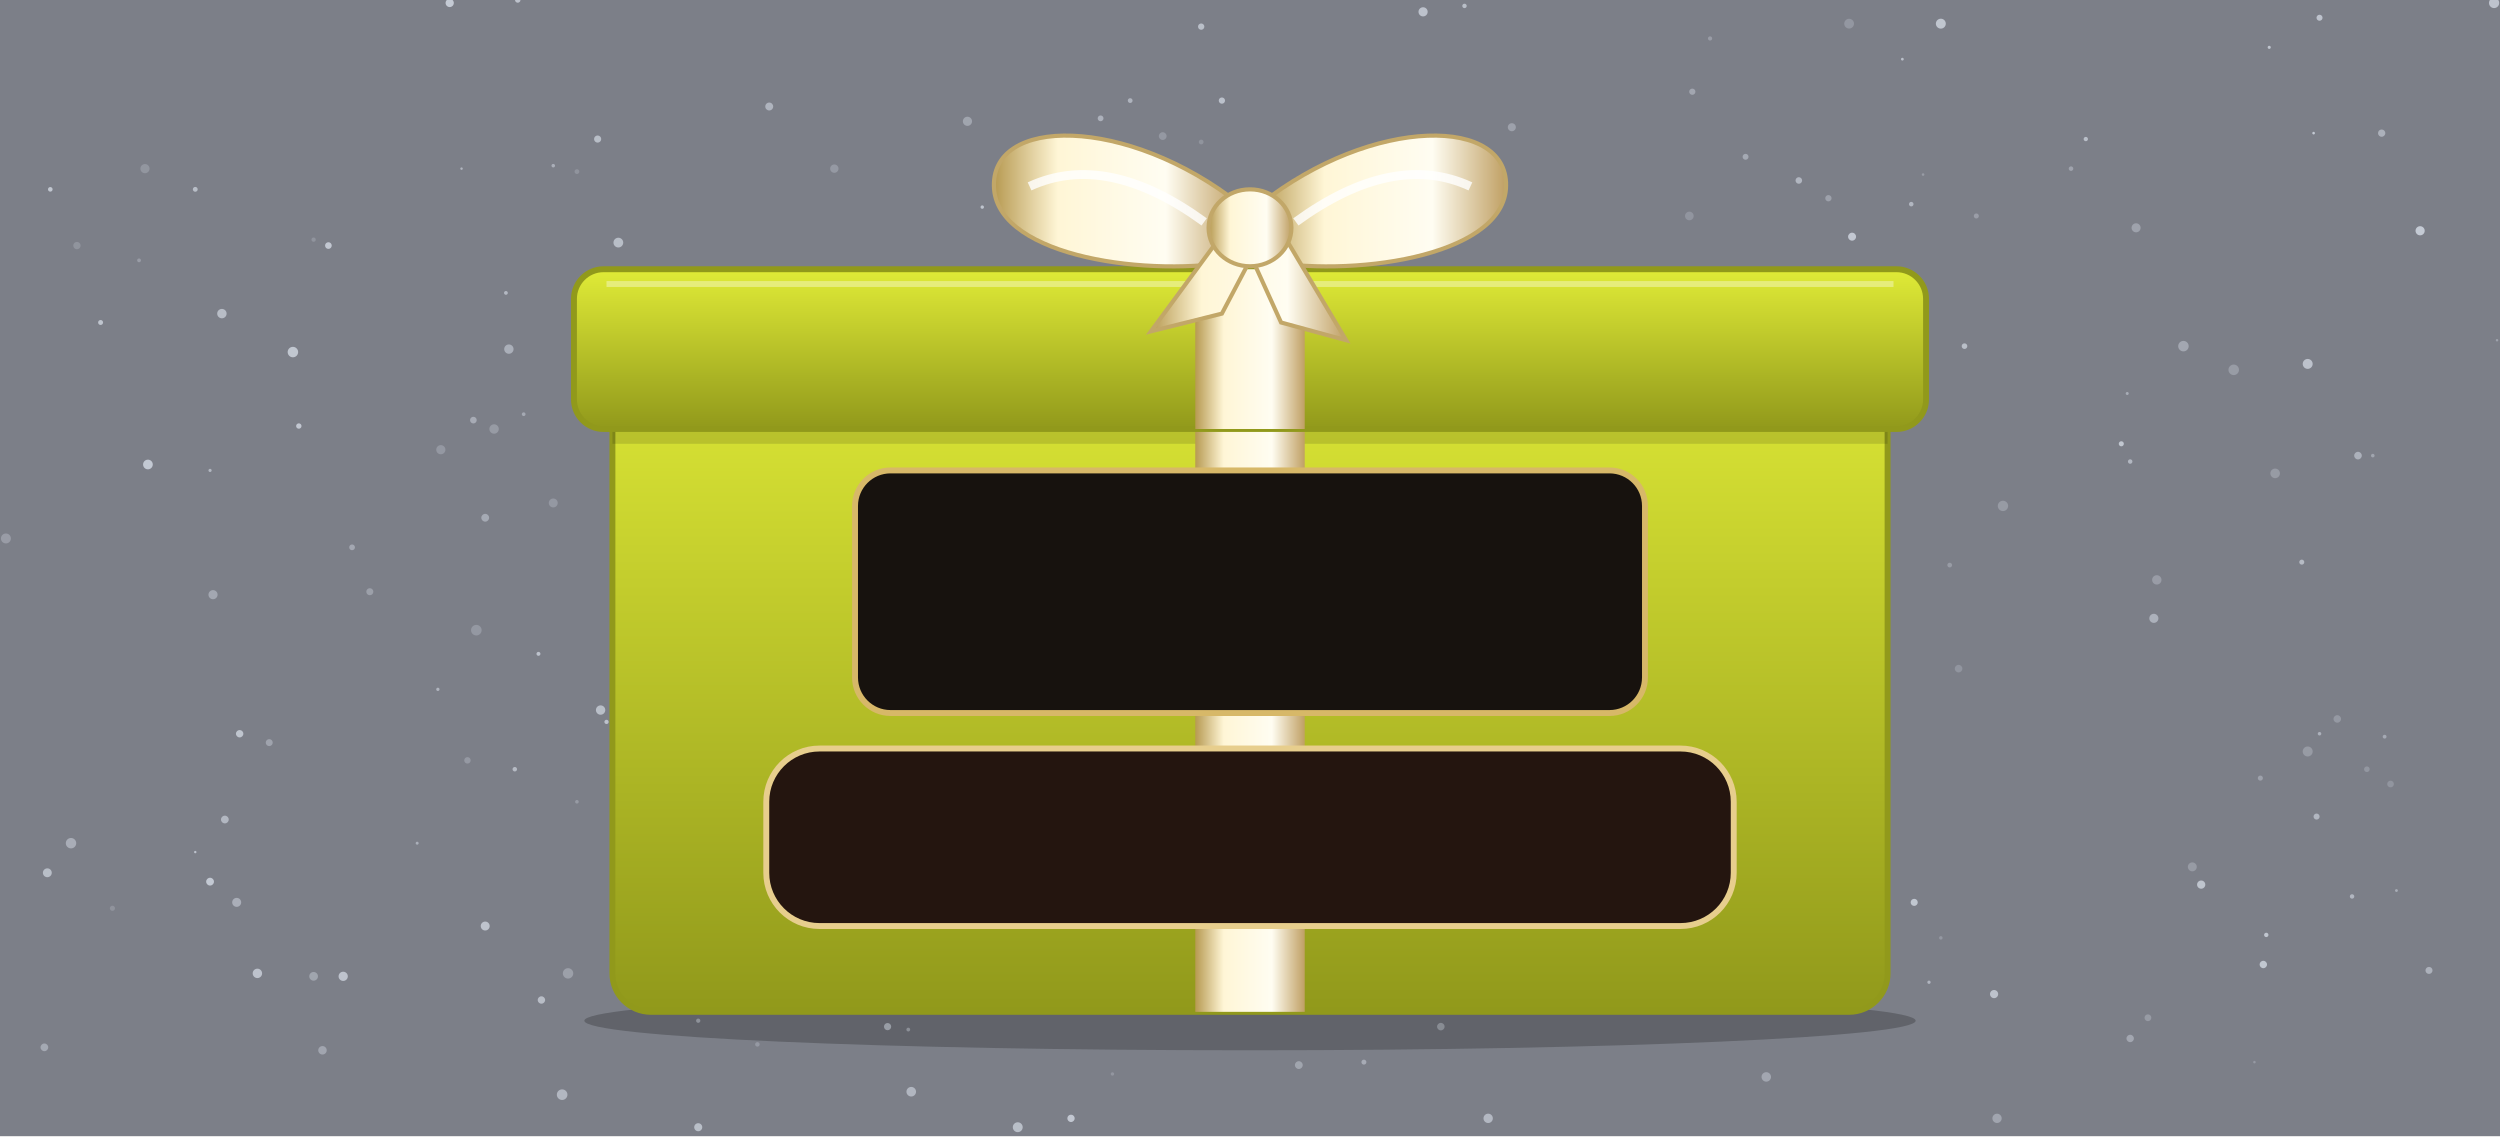
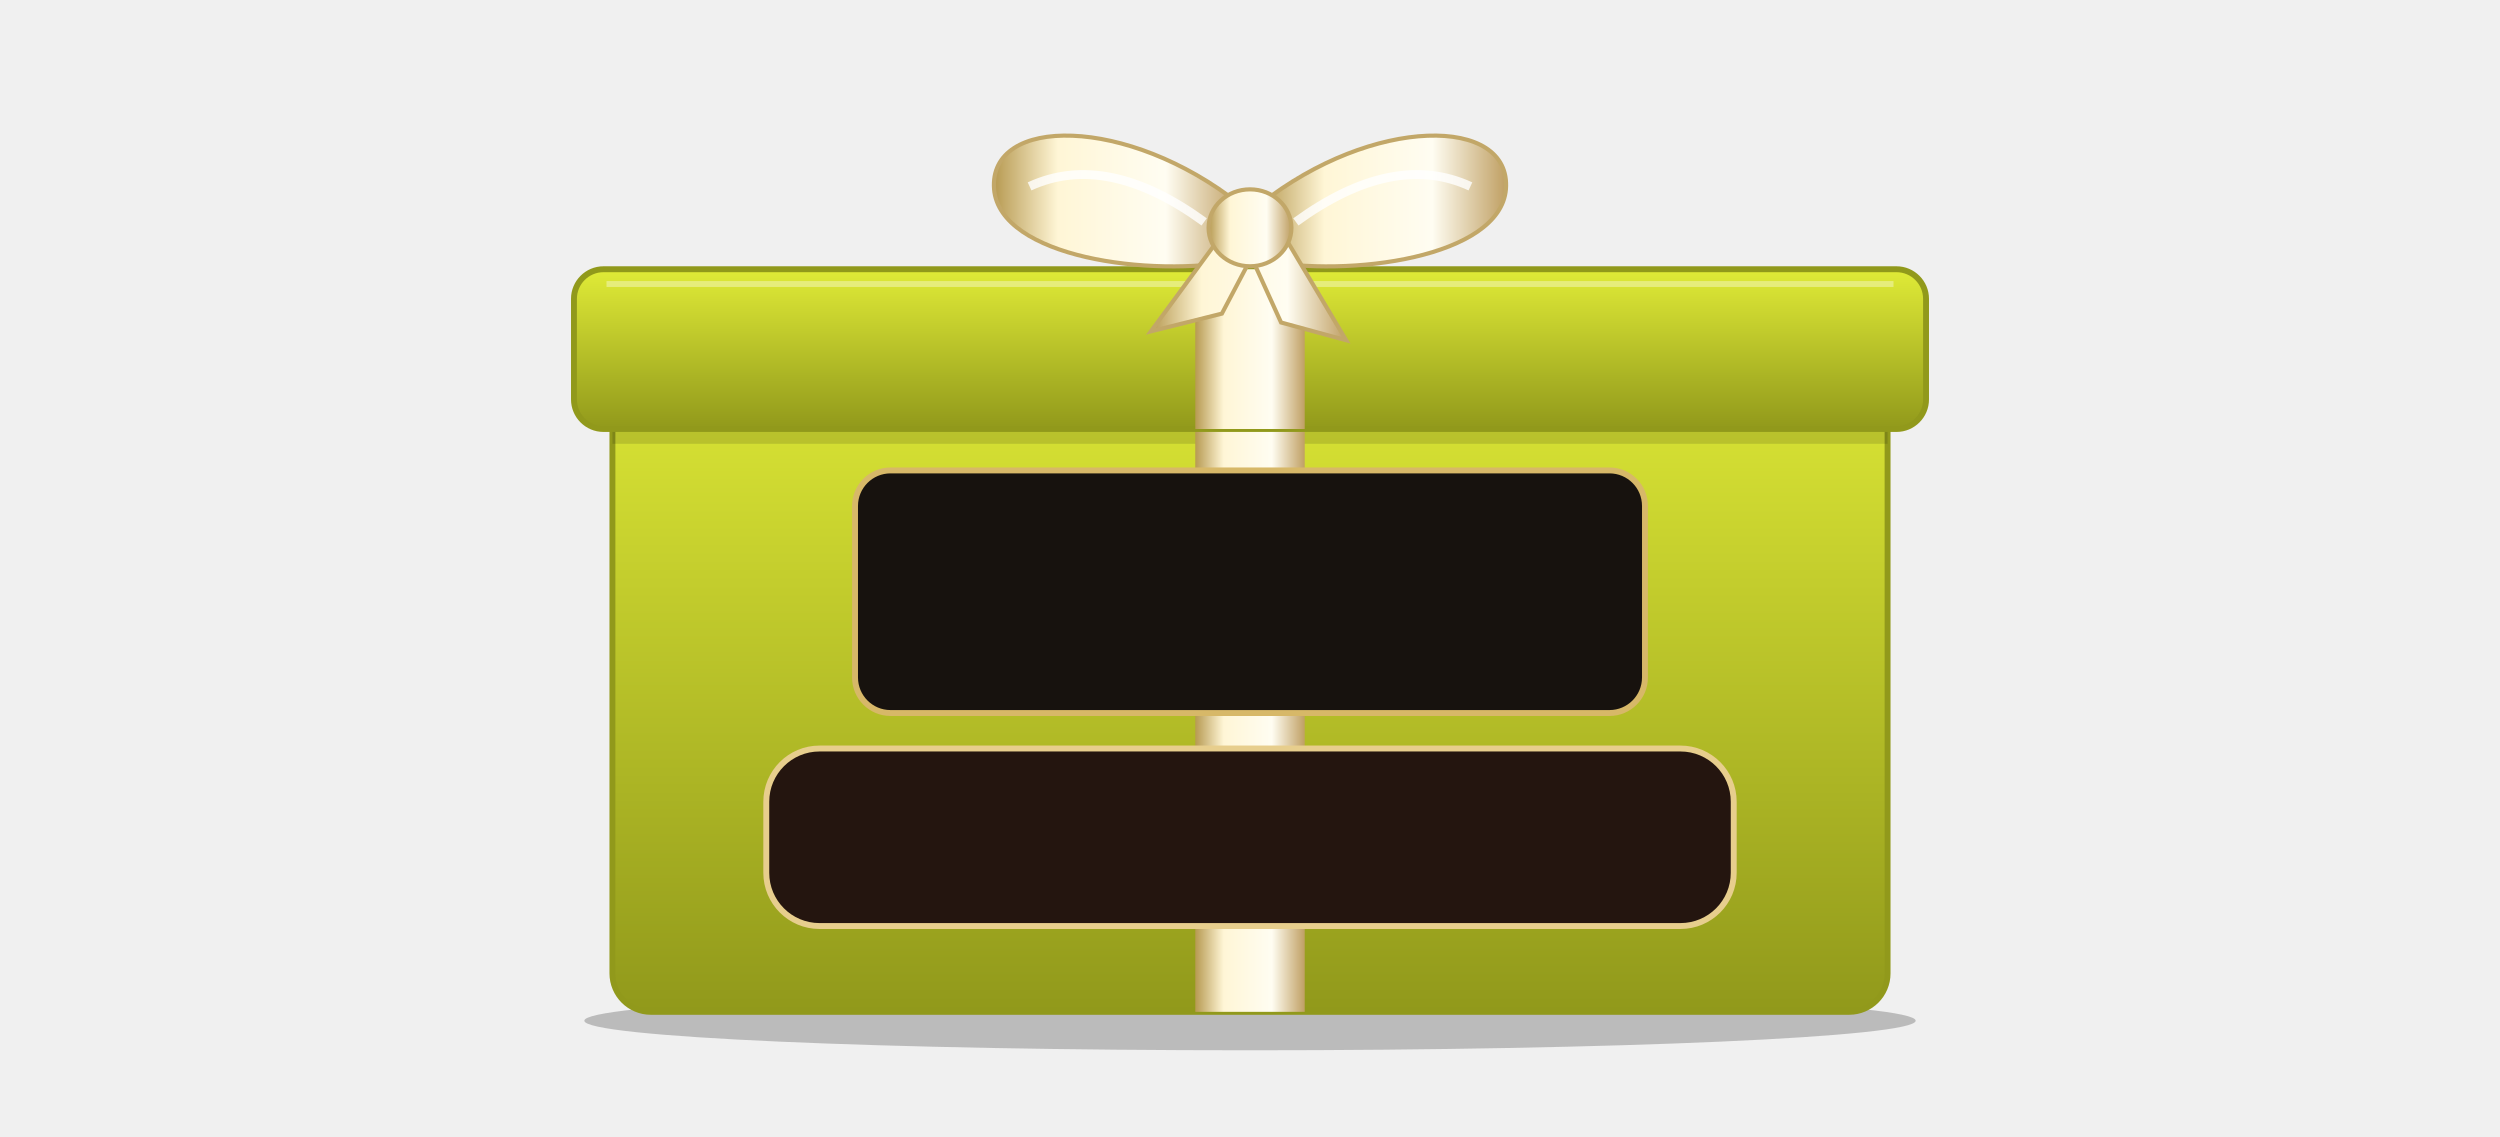
<svg xmlns="http://www.w3.org/2000/svg" width="845" height="384" viewBox="0 0 845 384">
  <defs>
    <linearGradient id="box" x2="0" y2="1">
      <stop stop-color="#e0eb37" />
      <stop offset="1" stop-color="#91991b" />
    </linearGradient>
    <linearGradient id="ribbon">
      <stop stop-color="#b79a52" />
      <stop offset=".26" stop-color="#fff6d6" />
      <stop offset=".7" stop-color="#fffdf2" />
      <stop offset="1" stop-color="#c0a064" />
    </linearGradient>
    <linearGradient id="lid" x2="0" y2="1">
      <stop stop-color="#e0eb37" />
      <stop offset="1" stop-color="#91991b" />
    </linearGradient>
  </defs>
-   <g opacity="0.5">
-     <rect width="845" height="384" fill="#080d20" />
-     <circle cx="729" cy="196" r="1.58" fill="#dbeafe" opacity="0.27" />
-     <circle cx="171" cy="99" r="0.64" fill="#dbeafe" opacity="0.52" />
-     <circle cx="722" cy="77" r="1.53" fill="#dbeafe" opacity="0.32" />
-     <circle cx="784" cy="6" r="1.02" fill="#dbeafe" opacity="0.61" />
-     <circle cx="650" cy="59" r="0.44" fill="#dbeafe" opacity="0.26" />
-     <circle cx="503" cy="378" r="1.58" fill="#dbeafe" opacity="0.52" />
-     <circle cx="511" cy="43" r="1.36" fill="#dbeafe" opacity="0.31" />
-     <circle cx="626" cy="80" r="1.35" fill="#dbeafe" opacity="0.66" />
-     <circle cx="76" cy="277" r="1.31" fill="#dbeafe" opacity="0.51" />
-     <circle cx="34" cy="109" r="0.84" fill="#dbeafe" opacity="0.63" />
-     <circle cx="71" cy="159" r="0.54" fill="#dbeafe" opacity="0.51" />
-     <circle cx="818" cy="78" r="1.55" fill="#dbeafe" opacity="0.68" />
-     <circle cx="290" cy="136" r="1.19" fill="#dbeafe" opacity="0.32" />
-     <circle cx="202" cy="47" r="1.21" fill="#dbeafe" opacity="0.57" />
-     <circle cx="668" cy="73" r="0.85" fill="#dbeafe" opacity="0.28" />
-     <circle cx="618" cy="67" r="1.07" fill="#dbeafe" opacity="0.31" />
-     <circle cx="521" cy="115" r="1.14" fill="#dbeafe" opacity="0.30" />
-     <circle cx="646" cy="69" r="0.77" fill="#dbeafe" opacity="0.50" />
-     <circle cx="664" cy="117" r="0.95" fill="#dbeafe" opacity="0.58" />
-     <circle cx="413" cy="34" r="1.06" fill="#dbeafe" opacity="0.60" />
-     <circle cx="256" cy="94" r="1.44" fill="#dbeafe" opacity="0.59" />
-     <circle cx="349" cy="127" r="1.67" fill="#dbeafe" opacity="0.20" />
-     <circle cx="461" cy="359" r="0.84" fill="#dbeafe" opacity="0.40" />
-     <circle cx="782" cy="45" r="0.45" fill="#dbeafe" opacity="0.67" />
-     <circle cx="728" cy="209" r="1.54" fill="#dbeafe" opacity="0.45" />
-     <circle cx="590" cy="268" r="0.97" fill="#dbeafe" opacity="0.38" />
-     <circle cx="226" cy="144" r="0.82" fill="#dbeafe" opacity="0.33" />
-     <circle cx="344" cy="381" r="1.67" fill="#dbeafe" opacity="0.58" />
-     <circle cx="656" cy="8" r="1.68" fill="#dbeafe" opacity="0.64" />
-     <circle cx="15" cy="354" r="1.30" fill="#dbeafe" opacity="0.38" />
-     <circle cx="402" cy="149" r="0.77" fill="#dbeafe" opacity="0.37" />
-     <circle cx="778" cy="190" r="0.85" fill="#dbeafe" opacity="0.54" />
-     <circle cx="406" cy="9" r="1.07" fill="#dbeafe" opacity="0.58" />
-     <circle cx="172" cy="118" r="1.58" fill="#dbeafe" opacity="0.44" />
-     <circle cx="603" cy="109" r="1.72" fill="#dbeafe" opacity="0.25" />
-     <circle cx="49" cy="57" r="1.55" fill="#dbeafe" opacity="0.21" />
-     <circle cx="24" cy="285" r="1.76" fill="#dbeafe" opacity="0.42" />
-     <circle cx="187" cy="170" r="1.51" fill="#dbeafe" opacity="0.23" />
-     <circle cx="187" cy="56" r="0.60" fill="#dbeafe" opacity="0.43" />
-     <circle cx="80" cy="305" r="1.52" fill="#dbeafe" opacity="0.43" />
-     <circle cx="720" cy="156" r="0.76" fill="#dbeafe" opacity="0.51" />
-     <circle cx="464" cy="235" r="1.31" fill="#dbeafe" opacity="0.39" />
-     <circle cx="675" cy="378" r="1.57" fill="#dbeafe" opacity="0.35" />
-     <circle cx="195" cy="271" r="0.61" fill="#dbeafe" opacity="0.25" />
-     <circle cx="348" cy="144" r="1.74" fill="#dbeafe" opacity="0.60" />
-     <circle cx="656" cy="317" r="0.59" fill="#dbeafe" opacity="0.23" />
-     <circle cx="765" cy="326" r="1.25" fill="#dbeafe" opacity="0.65" />
-     <circle cx="243" cy="138" r="1.05" fill="#dbeafe" opacity="0.27" />
-     <circle cx="385" cy="319" r="1.19" fill="#dbeafe" opacity="0.42" />
-     <circle cx="349" cy="233" r="1.36" fill="#dbeafe" opacity="0.26" />
-     <circle cx="47" cy="88" r="0.64" fill="#dbeafe" opacity="0.27" />
-     <circle cx="844" cy="115" r="0.42" fill="#dbeafe" opacity="0.32" />
-     <circle cx="487" cy="347" r="1.27" fill="#dbeafe" opacity="0.47" />
-     <circle cx="336" cy="135" r="0.73" fill="#dbeafe" opacity="0.65" />
-     <circle cx="564" cy="144" r="1.72" fill="#dbeafe" opacity="0.30" />
-     <circle cx="647" cy="305" r="1.20" fill="#dbeafe" opacity="0.65" />
-     <circle cx="373" cy="116" r="1.51" fill="#dbeafe" opacity="0.65" />
-     <circle cx="800" cy="260" r="0.95" fill="#dbeafe" opacity="0.22" />
-     <circle cx="366" cy="227" r="1.58" fill="#dbeafe" opacity="0.41" />
-     <circle cx="459" cy="241" r="1.19" fill="#dbeafe" opacity="0.30" />
-     <circle cx="111" cy="83" r="1.13" fill="#dbeafe" opacity="0.66" />
-     <circle cx="797" cy="154" r="1.29" fill="#dbeafe" opacity="0.45" />
-     <circle cx="71" cy="298" r="1.32" fill="#dbeafe" opacity="0.67" />
-     <circle cx="720" cy="351" r="1.25" fill="#dbeafe" opacity="0.36" />
-     <circle cx="116" cy="330" r="1.56" fill="#dbeafe" opacity="0.62" />
-     <circle cx="529" cy="129" r="1.26" fill="#dbeafe" opacity="0.53" />
-     <circle cx="160" cy="142" r="1.13" fill="#dbeafe" opacity="0.40" />
-     <circle cx="167" cy="145" r="1.59" fill="#dbeafe" opacity="0.25" />
-     <circle cx="625" cy="8" r="1.65" fill="#dbeafe" opacity="0.22" />
-     <circle cx="495" cy="2" r="0.75" fill="#dbeafe" opacity="0.57" />
-     <circle cx="784" cy="248" r="0.60" fill="#dbeafe" opacity="0.45" />
-     <circle cx="235" cy="307" r="0.89" fill="#dbeafe" opacity="0.23" />
-     <circle cx="652" cy="332" r="0.56" fill="#dbeafe" opacity="0.49" />
-     <circle cx="183" cy="338" r="1.25" fill="#dbeafe" opacity="0.56" />
-     <circle cx="592" cy="103" r="0.88" fill="#dbeafe" opacity="0.48" />
-     <circle cx="236" cy="130" r="1.75" fill="#dbeafe" opacity="0.67" />
-     <circle cx="572" cy="31" r="1.05" fill="#dbeafe" opacity="0.36" />
-     <circle cx="203" cy="240" r="1.58" fill="#dbeafe" opacity="0.58" />
-     <circle cx="755" cy="125" r="1.78" fill="#dbeafe" opacity="0.26" />
-     <circle cx="843" cy="1" r="1.73" fill="#dbeafe" opacity="0.62" />
-     <circle cx="141" cy="285" r="0.50" fill="#dbeafe" opacity="0.44" />
-     <circle cx="766" cy="316" r="0.74" fill="#dbeafe" opacity="0.64" />
-     <circle cx="462" cy="320" r="1.67" fill="#dbeafe" opacity="0.47" />
-     <circle cx="175" cy="0" r="0.92" fill="#dbeafe" opacity="0.61" />
-     <circle cx="790" cy="243" r="1.27" fill="#dbeafe" opacity="0.24" />
-     <circle cx="164" cy="175" r="1.32" fill="#dbeafe" opacity="0.39" />
-     <circle cx="192" cy="329" r="1.76" fill="#dbeafe" opacity="0.30" />
-     <circle cx="636" cy="151" r="1.74" fill="#dbeafe" opacity="0.57" />
-     <circle cx="205" cy="244" r="0.72" fill="#dbeafe" opacity="0.61" />
-     <circle cx="444" cy="77" r="1.11" fill="#dbeafe" opacity="0.55" />
-     <circle cx="617" cy="118" r="1.41" fill="#dbeafe" opacity="0.44" />
-     <circle cx="282" cy="57" r="1.41" fill="#dbeafe" opacity="0.24" />
-     <circle cx="741" cy="293" r="1.51" fill="#dbeafe" opacity="0.25" />
-     <circle cx="2" cy="182" r="1.68" fill="#dbeafe" opacity="0.27" />
-     <circle cx="545" cy="148" r="1.34" fill="#dbeafe" opacity="0.59" />
-     <circle cx="75" cy="106" r="1.59" fill="#dbeafe" opacity="0.56" />
-     <circle cx="802" cy="154" r="0.61" fill="#dbeafe" opacity="0.34" />
-     <circle cx="99" cy="119" r="1.77" fill="#dbeafe" opacity="0.65" />
-     <circle cx="164" cy="313" r="1.51" fill="#dbeafe" opacity="0.62" />
-     <circle cx="767" cy="16" r="0.53" fill="#dbeafe" opacity="0.63" />
-     <circle cx="283" cy="213" r="1.01" fill="#dbeafe" opacity="0.42" />
-     <circle cx="101" cy="144" r="0.91" fill="#dbeafe" opacity="0.66" />
-     <circle cx="619" cy="222" r="0.95" fill="#dbeafe" opacity="0.62" />
-     <circle cx="149" cy="152" r="1.55" fill="#dbeafe" opacity="0.23" />
-     <circle cx="481" cy="4" r="1.55" fill="#dbeafe" opacity="0.61" />
-     <circle cx="16" cy="295" r="1.50" fill="#dbeafe" opacity="0.57" />
-     <circle cx="662" cy="226" r="1.28" fill="#dbeafe" opacity="0.20" />
-     <circle cx="260" cy="36" r="1.34" fill="#dbeafe" opacity="0.48" />
-     <circle cx="408" cy="87" r="0.92" fill="#dbeafe" opacity="0.24" />
-     <circle cx="795" cy="303" r="0.75" fill="#dbeafe" opacity="0.50" />
-     <circle cx="764" cy="263" r="0.86" fill="#dbeafe" opacity="0.31" />
-     <circle cx="821" cy="328" r="1.19" fill="#dbeafe" opacity="0.45" />
-     <circle cx="677" cy="171" r="1.75" fill="#dbeafe" opacity="0.25" />
-     <circle cx="573" cy="121" r="1.75" fill="#dbeafe" opacity="0.61" />
-     <circle cx="738" cy="117" r="1.77" fill="#dbeafe" opacity="0.37" />
-     <circle cx="590" cy="53" r="1.00" fill="#dbeafe" opacity="0.38" />
-     <circle cx="50" cy="157" r="1.64" fill="#dbeafe" opacity="0.67" />
-     <circle cx="386" cy="59" r="1.73" fill="#dbeafe" opacity="0.25" />
-     <circle cx="472" cy="323" r="0.85" fill="#dbeafe" opacity="0.56" />
-     <circle cx="578" cy="13" r="0.71" fill="#dbeafe" opacity="0.27" />
-     <circle cx="324" cy="329" r="0.52" fill="#dbeafe" opacity="0.26" />
-     <circle cx="570" cy="281" r="1.47" fill="#dbeafe" opacity="0.63" />
-     <circle cx="236" cy="345" r="0.72" fill="#dbeafe" opacity="0.54" />
-     <circle cx="525" cy="291" r="1.02" fill="#dbeafe" opacity="0.50" />
-     <circle cx="780" cy="123" r="1.68" fill="#dbeafe" opacity="0.61" />
-     <circle cx="300" cy="347" r="1.22" fill="#dbeafe" opacity="0.67" />
-     <circle cx="544" cy="206" r="1.67" fill="#dbeafe" opacity="0.21" />
-     <circle cx="332" cy="70" r="0.58" fill="#dbeafe" opacity="0.63" />
-     <circle cx="409" cy="84" r="0.69" fill="#dbeafe" opacity="0.24" />
-     <circle cx="310" cy="179" r="1.72" fill="#dbeafe" opacity="0.67" />
-     <circle cx="327" cy="41" r="1.55" fill="#dbeafe" opacity="0.34" />
-     <circle cx="420" cy="233" r="1.12" fill="#dbeafe" opacity="0.41" />
-     <circle cx="769" cy="160" r="1.62" fill="#dbeafe" opacity="0.25" />
-     <circle cx="571" cy="73" r="1.46" fill="#dbeafe" opacity="0.20" />
-     <circle cx="72" cy="201" r="1.54" fill="#dbeafe" opacity="0.37" />
-     <circle cx="106" cy="81" r="0.73" fill="#dbeafe" opacity="0.19" />
-     <circle cx="282" cy="91" r="0.55" fill="#dbeafe" opacity="0.26" />
-     <circle cx="66" cy="64" r="0.82" fill="#dbeafe" opacity="0.57" />
-     <circle cx="81" cy="248" r="1.25" fill="#dbeafe" opacity="0.63" />
-     <circle cx="236" cy="381" r="1.36" fill="#dbeafe" opacity="0.58" />
-     <circle cx="416" cy="81" r="1.28" fill="#dbeafe" opacity="0.39" />
-     <circle cx="376" cy="363" r="0.57" fill="#dbeafe" opacity="0.21" />
-     <circle cx="659" cy="191" r="0.80" fill="#dbeafe" opacity="0.26" />
-     <circle cx="489" cy="342" r="0.60" fill="#dbeafe" opacity="0.50" />
-     <circle cx="381" cy="134" r="0.45" fill="#dbeafe" opacity="0.26" />
-     <circle cx="320" cy="238" r="1.72" fill="#dbeafe" opacity="0.48" />
-     <circle cx="406" cy="48" r="0.80" fill="#dbeafe" opacity="0.19" />
-     <circle cx="719" cy="133" r="0.51" fill="#dbeafe" opacity="0.41" />
-     <circle cx="190" cy="370" r="1.79" fill="#dbeafe" opacity="0.51" />
-     <circle cx="705" cy="47" r="0.73" fill="#dbeafe" opacity="0.58" />
-     <circle cx="26" cy="83" r="1.24" fill="#dbeafe" opacity="0.19" />
-     <circle cx="805" cy="45" r="1.23" fill="#dbeafe" opacity="0.46" />
-     <circle cx="380" cy="336" r="1.50" fill="#dbeafe" opacity="0.20" />
-     <circle cx="156" cy="57" r="0.42" fill="#dbeafe" opacity="0.49" />
-     <circle cx="66" cy="288" r="0.41" fill="#dbeafe" opacity="0.61" />
-     <circle cx="322" cy="186" r="1.75" fill="#dbeafe" opacity="0.24" />
-     <circle cx="161" cy="213" r="1.79" fill="#dbeafe" opacity="0.23" />
-     <circle cx="242" cy="216" r="0.42" fill="#dbeafe" opacity="0.31" />
-     <circle cx="607" cy="166" r="1.41" fill="#dbeafe" opacity="0.25" />
-     <circle cx="182" cy="221" r="0.67" fill="#dbeafe" opacity="0.61" />
-     <circle cx="208" cy="143" r="0.94" fill="#dbeafe" opacity="0.33" />
-     <circle cx="396" cy="341" r="0.73" fill="#dbeafe" opacity="0.46" />
-     <circle cx="362" cy="378" r="1.24" fill="#dbeafe" opacity="0.66" />
-     <circle cx="780" cy="254" r="1.69" fill="#dbeafe" opacity="0.25" />
-     <circle cx="264" cy="238" r="1.51" fill="#dbeafe" opacity="0.51" />
-     <circle cx="177" cy="140" r="0.63" fill="#dbeafe" opacity="0.38" />
-     <circle cx="608" cy="61" r="1.11" fill="#dbeafe" opacity="0.50" />
-     <circle cx="717" cy="150" r="0.86" fill="#dbeafe" opacity="0.65" />
-     <circle cx="783" cy="276" r="1.02" fill="#dbeafe" opacity="0.50" />
-     <circle cx="148" cy="233" r="0.56" fill="#dbeafe" opacity="0.49" />
-     <circle cx="393" cy="46" r="1.31" fill="#dbeafe" opacity="0.23" />
-     <circle cx="496" cy="314" r="1.27" fill="#dbeafe" opacity="0.40" />
-     <circle cx="372" cy="40" r="0.98" fill="#dbeafe" opacity="0.45" />
-     <circle cx="382" cy="34" r="0.81" fill="#dbeafe" opacity="0.47" />
-     <circle cx="808" cy="265" r="1.13" fill="#dbeafe" opacity="0.20" />
-     <circle cx="433" cy="210" r="0.45" fill="#dbeafe" opacity="0.21" />
-     <circle cx="265" cy="162" r="0.89" fill="#dbeafe" opacity="0.48" />
-     <circle cx="209" cy="82" r="1.65" fill="#dbeafe" opacity="0.57" />
-     <circle cx="106" cy="330" r="1.47" fill="#dbeafe" opacity="0.34" />
-     <circle cx="308" cy="369" r="1.62" fill="#dbeafe" opacity="0.50" />
-     <circle cx="38" cy="307" r="0.87" fill="#dbeafe" opacity="0.18" />
-     <circle cx="174" cy="260" r="0.76" fill="#dbeafe" opacity="0.54" />
-     <circle cx="307" cy="348" r="0.64" fill="#dbeafe" opacity="0.52" />
-     <circle cx="674" cy="336" r="1.38" fill="#dbeafe" opacity="0.61" />
-     <circle cx="87" cy="329" r="1.59" fill="#dbeafe" opacity="0.61" />
-     <circle cx="202" cy="121" r="1.74" fill="#dbeafe" opacity="0.34" />
-     <circle cx="560" cy="296" r="0.75" fill="#dbeafe" opacity="0.56" />
-     <circle cx="445" cy="99" r="1.77" fill="#dbeafe" opacity="0.36" />
-     <circle cx="408" cy="64" r="0.53" fill="#dbeafe" opacity="0.30" />
-     <circle cx="125" cy="200" r="1.19" fill="#dbeafe" opacity="0.30" />
-     <circle cx="152" cy="1" r="1.39" fill="#dbeafe" opacity="0.68" />
-     <circle cx="270" cy="270" r="0.64" fill="#dbeafe" opacity="0.24" />
-     <circle cx="407" cy="213" r="0.89" fill="#dbeafe" opacity="0.56" />
-     <circle cx="437" cy="62" r="0.85" fill="#dbeafe" opacity="0.62" />
-     <circle cx="574" cy="229" r="0.78" fill="#dbeafe" opacity="0.62" />
-     <circle cx="628" cy="159" r="0.49" fill="#dbeafe" opacity="0.64" />
-     <circle cx="700" cy="57" r="0.77" fill="#dbeafe" opacity="0.33" />
-     <circle cx="395" cy="329" r="1.79" fill="#dbeafe" opacity="0.67" />
-     <circle cx="597" cy="364" r="1.60" fill="#dbeafe" opacity="0.36" />
-     <circle cx="810" cy="301" r="0.48" fill="#dbeafe" opacity="0.42" />
-     <circle cx="17" cy="64" r="0.78" fill="#dbeafe" opacity="0.65" />
-     <circle cx="643" cy="20" r="0.47" fill="#dbeafe" opacity="0.60" />
-     <circle cx="301" cy="226" r="0.60" fill="#dbeafe" opacity="0.65" />
-     <circle cx="407" cy="301" r="0.44" fill="#dbeafe" opacity="0.40" />
-     <circle cx="614" cy="315" r="1.43" fill="#dbeafe" opacity="0.57" />
-     <circle cx="487" cy="160" r="0.59" fill="#dbeafe" opacity="0.40" />
-     <circle cx="119" cy="185" r="0.97" fill="#dbeafe" opacity="0.37" />
-     <circle cx="158" cy="257" r="1.09" fill="#dbeafe" opacity="0.24" />
-     <circle cx="762" cy="359" r="0.43" fill="#dbeafe" opacity="0.24" />
-     <circle cx="109" cy="355" r="1.43" fill="#dbeafe" opacity="0.35" />
-     <circle cx="256" cy="353" r="0.76" fill="#dbeafe" opacity="0.24" />
-     <circle cx="195" cy="58" r="0.81" fill="#dbeafe" opacity="0.19" />
-     <circle cx="439" cy="360" r="1.32" fill="#dbeafe" opacity="0.34" />
-     <circle cx="726" cy="344" r="1.15" fill="#dbeafe" opacity="0.25" />
-     <circle cx="744" cy="299" r="1.39" fill="#dbeafe" opacity="0.63" />
-     <circle cx="314" cy="306" r="0.64" fill="#dbeafe" opacity="0.19" />
-     <circle cx="383" cy="325" r="1.21" fill="#dbeafe" opacity="0.43" />
-     <circle cx="302" cy="320" r="0.76" fill="#dbeafe" opacity="0.40" />
-     <circle cx="91" cy="251" r="1.18" fill="#dbeafe" opacity="0.33" />
-     <circle cx="806" cy="249" r="0.65" fill="#dbeafe" opacity="0.38" />
-   </g>
  <g>
    <ellipse cx="422.5" cy="345" rx="225" ry="10" fill="#000" opacity=".22" />
    <rect x="207" y="113" width="431" height="229" rx="13" fill="url(#box)" stroke="#91991b" stroke-width="2" />
    <path d="M207 135H638V150H207Z" fill="#000" opacity=".13" />
    <rect x="404" y="115" width="37" height="227" fill="url(#ribbon)" />
    <rect x="194" y="91" width="457" height="54" rx="10" fill="url(#lid)" stroke="#91991b" stroke-width="2" />
    <path d="M205 96H640" stroke="#fff" opacity=".35" stroke-width="2" />
    <rect x="404" y="91" width="37" height="54" fill="url(#ribbon)" />
    <g fill="url(#ribbon)" stroke="#c2a768" stroke-width="1.4">
      <path d="M419 88C389 94 338 87 336 64C334 39 381 39 419 69Z" />
      <path d="M426 88C456 94 507 87 509 64C511 39 464 39 426 69Z" />
      <path d="M414 78L389 112L413 106L423 87L433 109L455 115L433 78Z" />
      <ellipse cx="422.5" cy="77" rx="14" ry="13" />
    </g>
    <path d="M348 63Q374 51 407 75M497 63Q471 51 438 75" fill="none" stroke="#fff" stroke-width="3" opacity=".8" />
    <rect x="289" y="159" width="267" height="82" rx="12" fill="#17120e" stroke="#d7b868" stroke-width="2" />
    <rect x="259" y="253" width="327" height="60" rx="18" fill="#24150f" stroke="#e7ce8d" stroke-width="2" />
  </g>
</svg>
